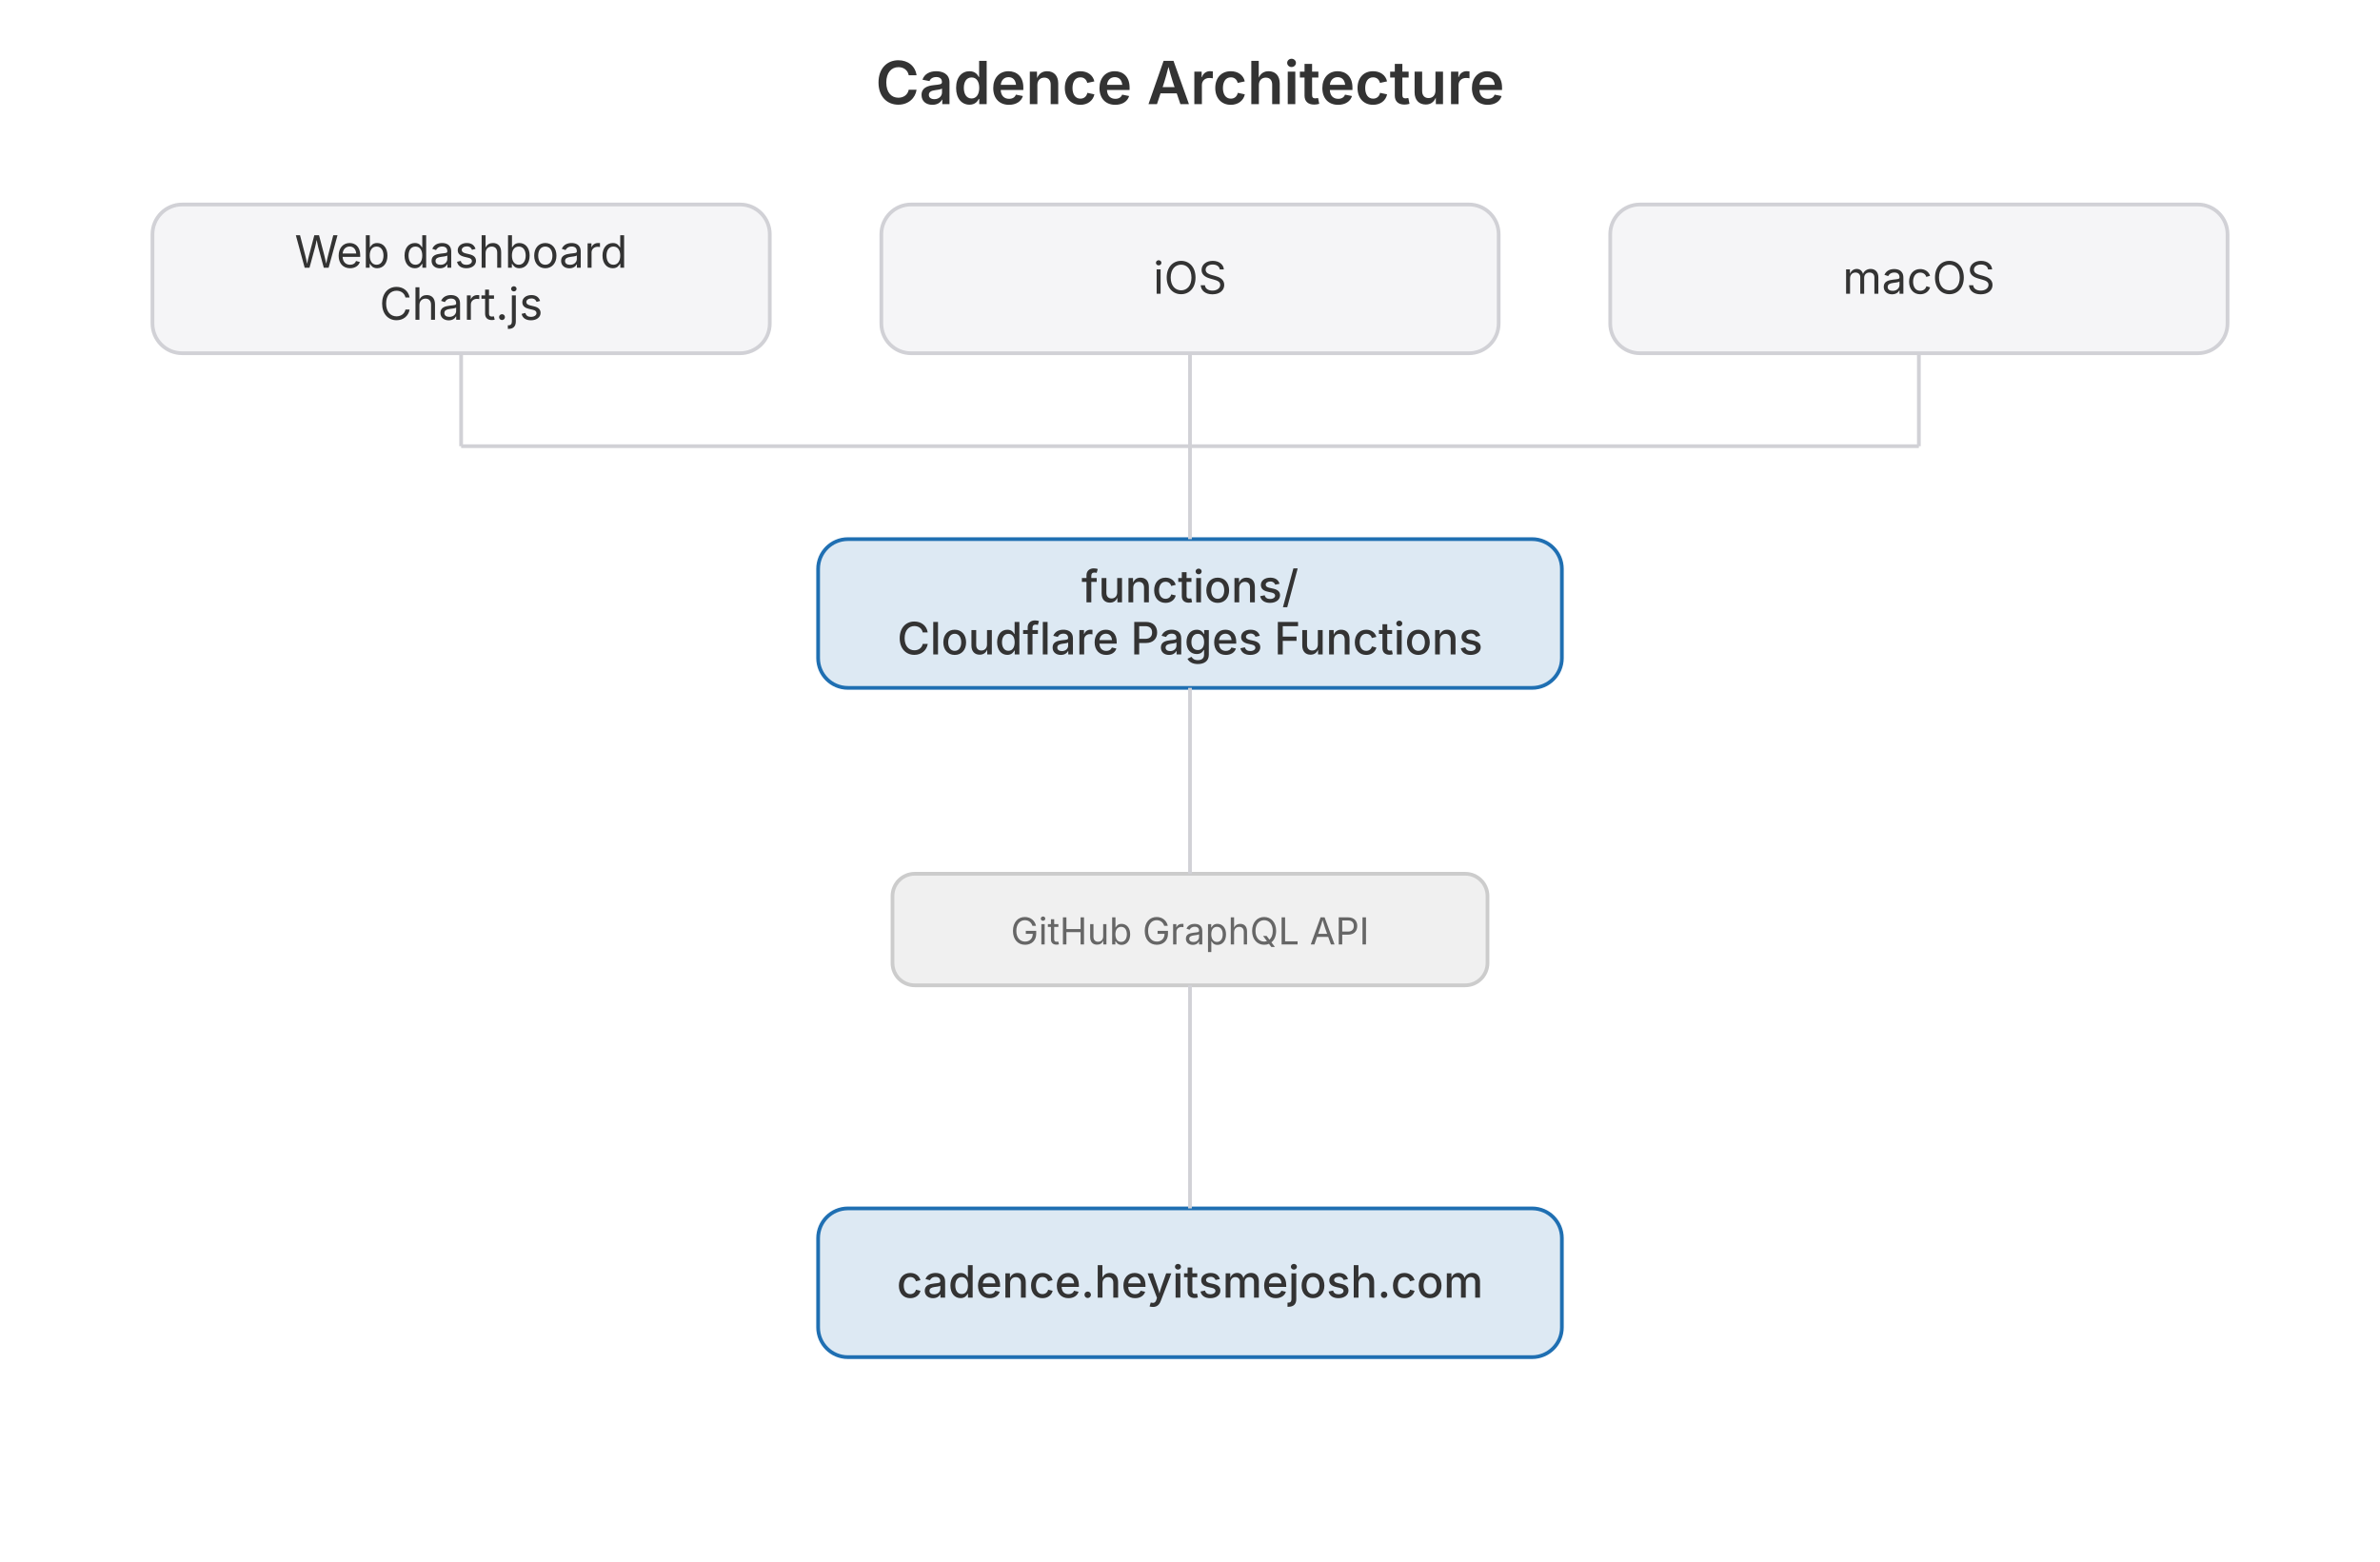
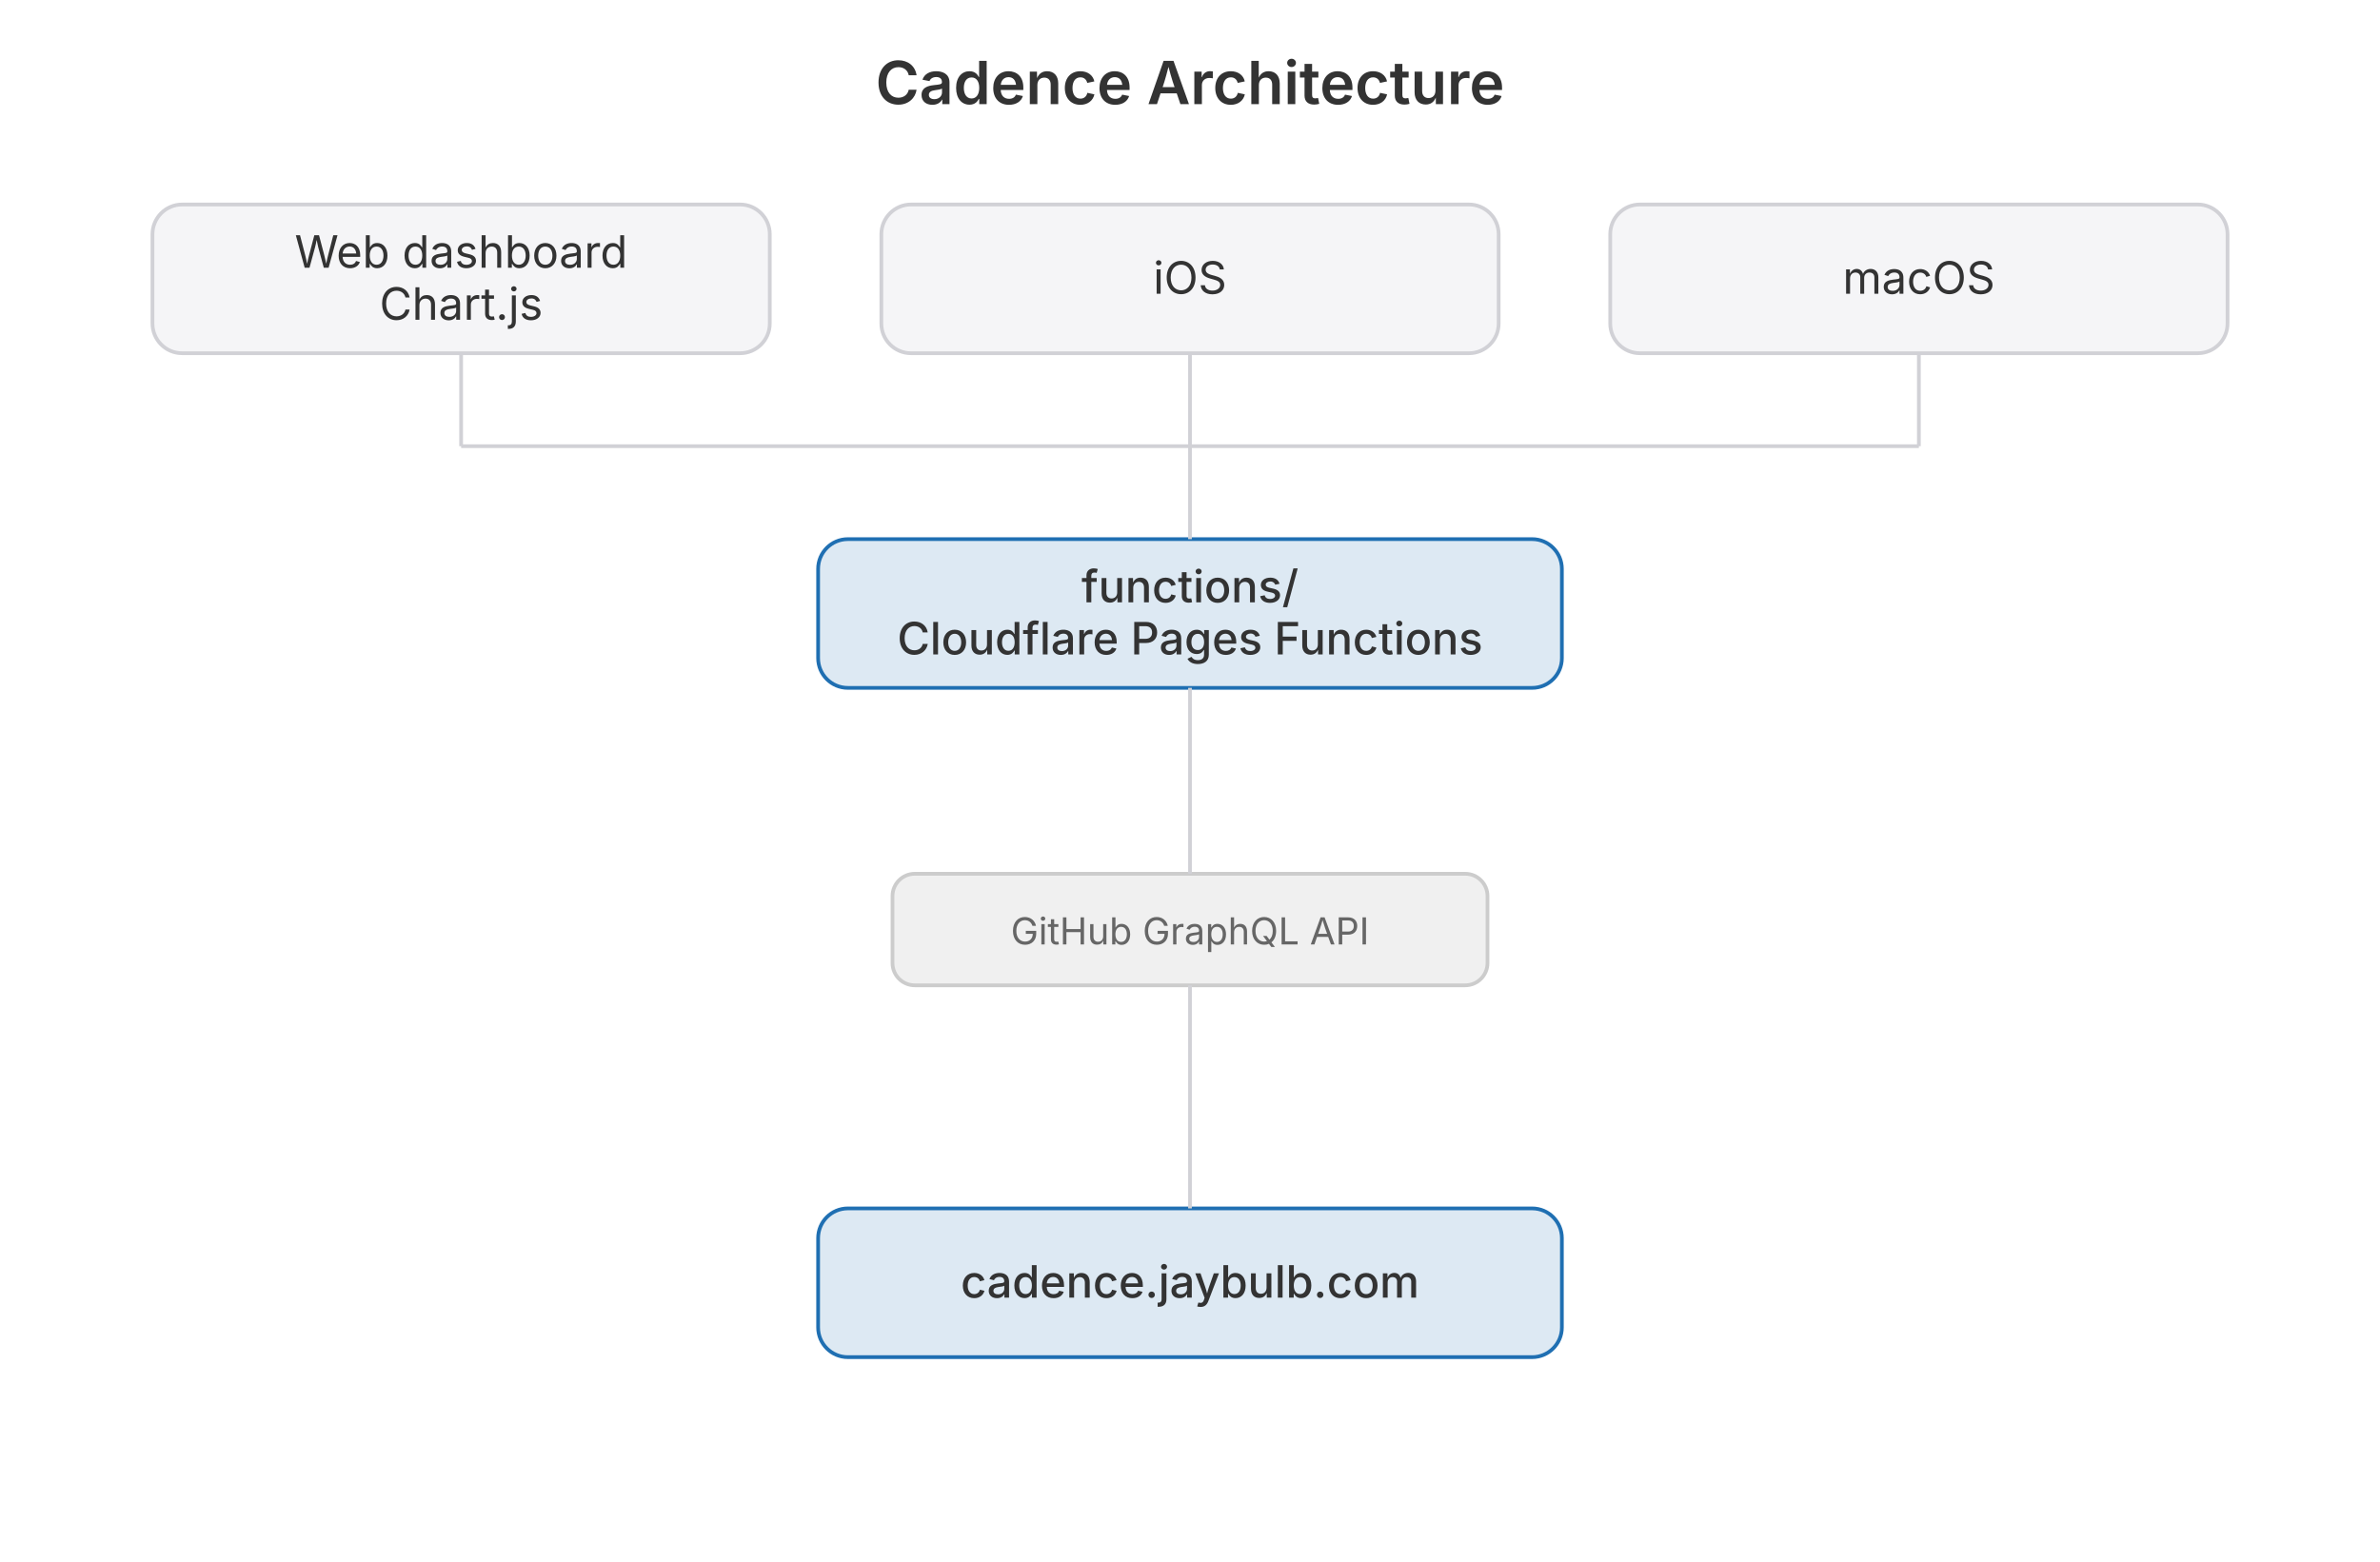
<svg xmlns="http://www.w3.org/2000/svg" width="640" height="420" style="background:#fff;font-family:-apple-system,BlinkMacSystemFont,sans-serif" viewBox="0 0 640 420">
  <text x="320" y="28" fill="#333" font-size="16" font-weight="600" text-anchor="middle">Cadence Architecture</text>
  <rect width="166" height="40" x="41" y="55" fill="#f5f5f7" stroke="#d1d1d6" rx="8" />
  <text x="124" y="72" fill="#333" font-size="12" text-anchor="middle">Web dashboard</text>
  <text x="124" y="86" fill="#333" font-size="12" text-anchor="middle">Chart.js</text>
  <rect width="166" height="40" x="237" y="55" fill="#f5f5f7" stroke="#d1d1d6" rx="8" />
  <text x="320" y="79" fill="#333" font-size="12" text-anchor="middle">iOS</text>
  <rect width="166" height="40" x="433" y="55" fill="#f5f5f7" stroke="#d1d1d6" rx="8" />
  <text x="516" y="79" fill="#333" font-size="12" text-anchor="middle">macOS</text>
  <rect width="200" height="40" x="220" y="145" fill="#1f6fb2" fill-opacity=".15" stroke="#1f6fb2" rx="8" />
  <text x="320" y="162" fill="#333" font-size="12" font-weight="500" text-anchor="middle">functions/</text>
  <text x="320" y="176" fill="#333" font-size="12" font-weight="500" text-anchor="middle">Cloudflare Pages Functions</text>
  <rect width="160" height="30" x="240" y="235" fill="#f0f0f0" stroke="#ccc" rx="6" />
  <text x="320" y="254" fill="#666" font-size="10" text-anchor="middle">GitHub GraphQL API</text>
  <rect width="200" height="40" x="220" y="325" fill="#1f6fb2" fill-opacity=".15" stroke="#1f6fb2" rx="8" />
-   <text x="320" y="349" fill="#333" font-size="12" font-weight="500" text-anchor="middle">cadence.heyitsmejosh.com</text>
+   <text x="320" y="349" fill="#333" font-size="12" font-weight="500" text-anchor="middle">cadence.jaybulb.com</text>
  <path stroke="#d1d1d6" fill="none" d="M124 95v25M320 95v25M516 95v25M124 120H516M320 120V145M320 185V235M320 265V325" />
</svg>
